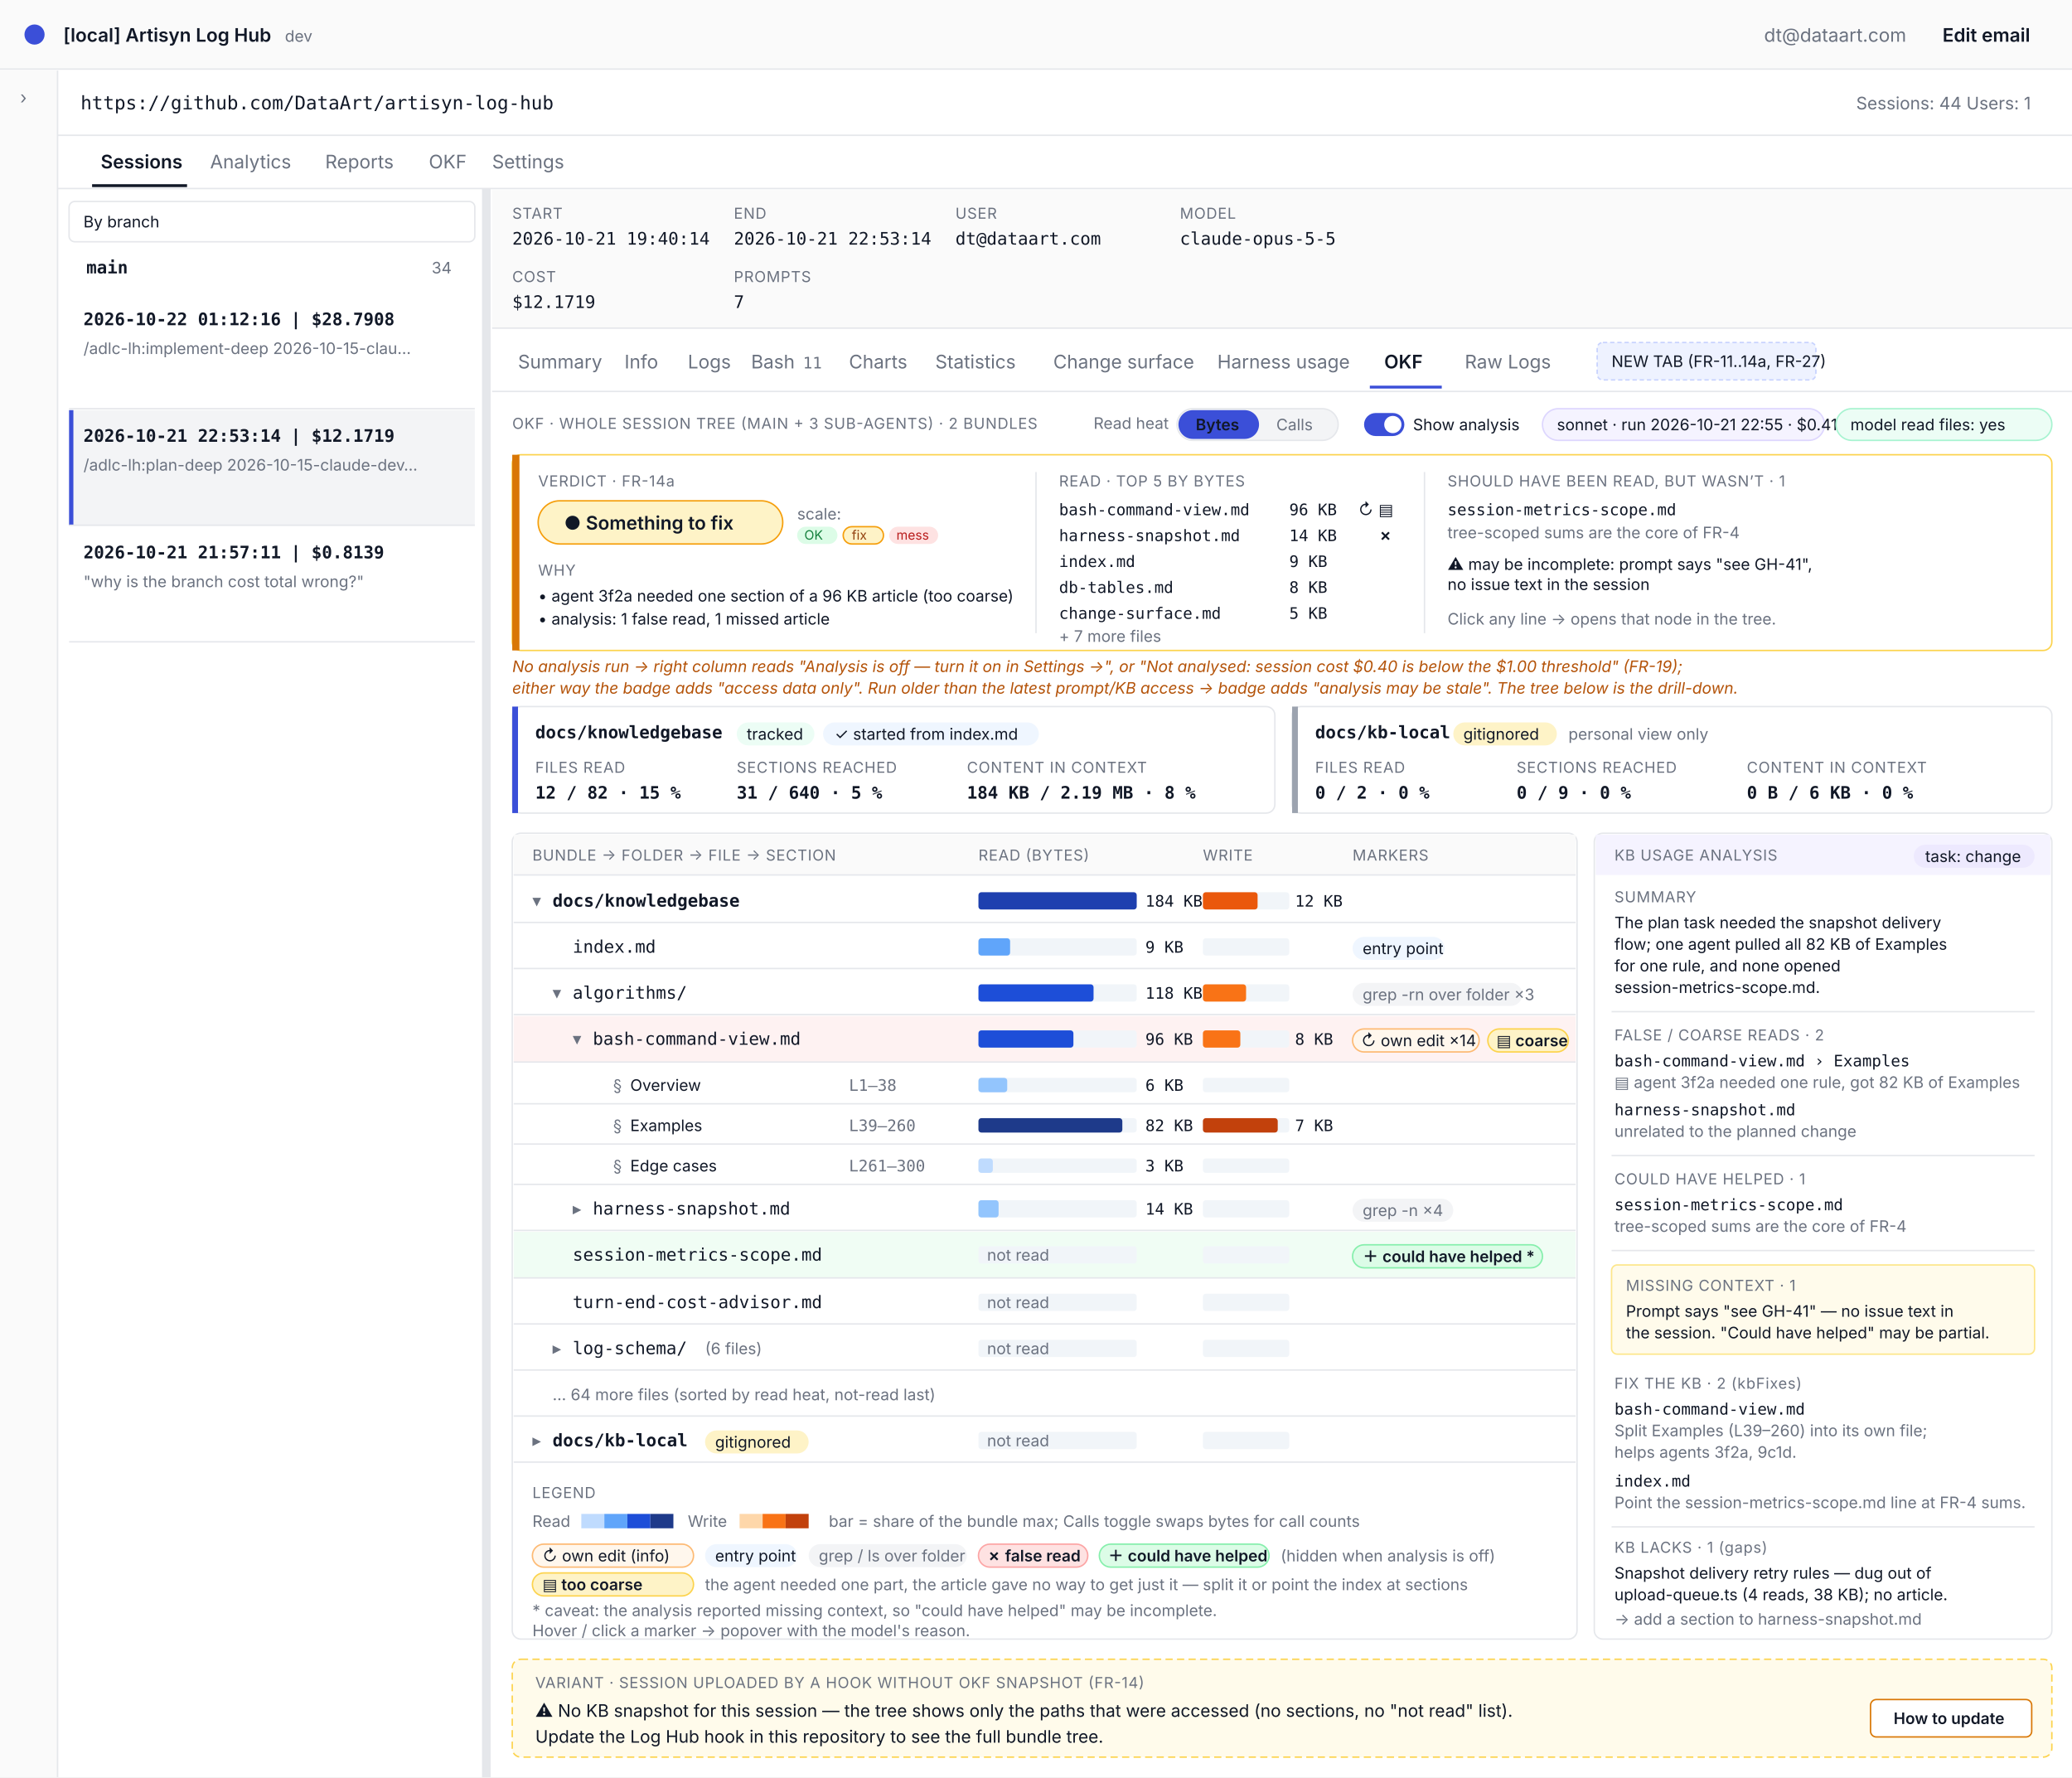
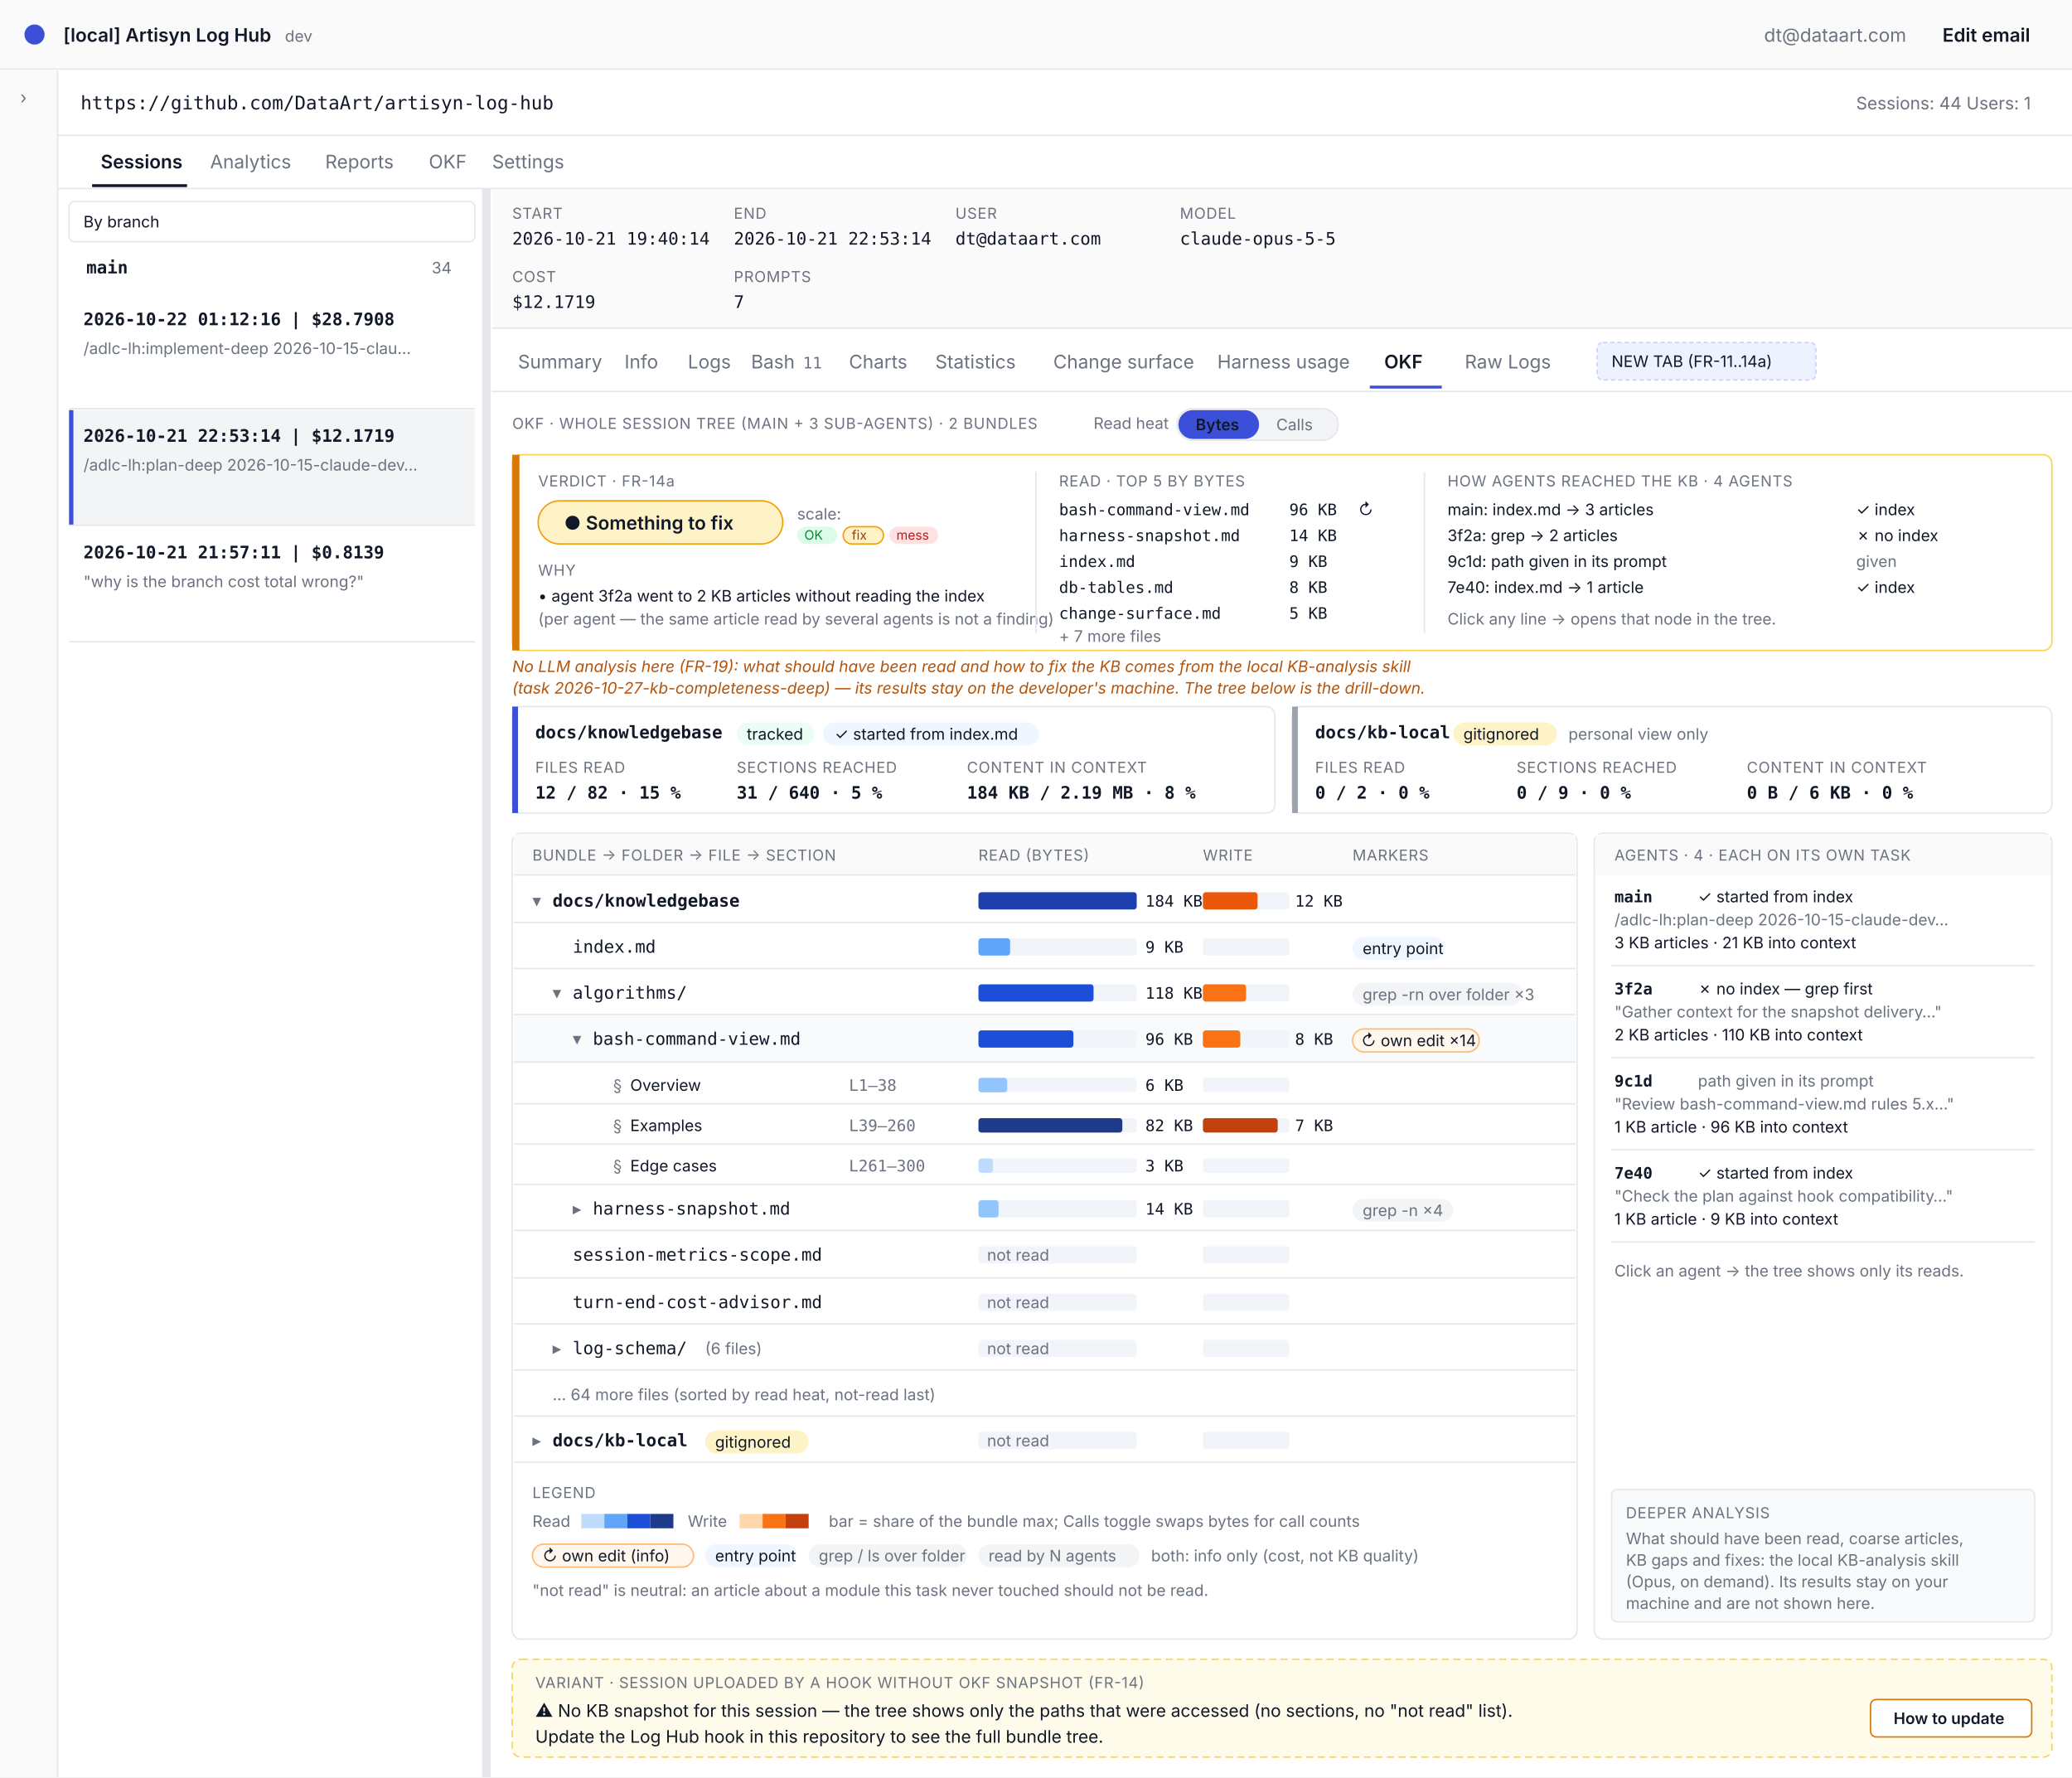
<svg xmlns="http://www.w3.org/2000/svg" width="1440" height="1235" viewBox="0 0 1440 1235" font-family="Segoe UI, Inter, Arial, sans-serif">
  <style>
    .t { font-size: 13px; fill: #111827; }
    .s { font-size: 12px; fill: #111827; }
    .xs { font-size: 11px; fill: #111827; }
    .m { fill: #6b7280; }
    .cap { font-size: 10.5px; fill: #6b7280; letter-spacing: .4px; }
    .mono { font-family: Consolas, 'JetBrains Mono', monospace; }
    .b { font-weight: 600; }
    .line { stroke: #e5e7eb; stroke-width: 1; }
    .note { font-size: 11px; fill: #b45309; font-style: italic; }
  </style>
  <rect width="1440" height="1235" fill="#ffffff" />
  <rect width="1440" height="48" fill="#fafafa" />
  <line x1="0" y1="48" x2="1440" y2="48" class="line" />
  <circle cx="24" cy="24" r="7" fill="#3b4fd8" />
  <text x="44" y="29" class="t b">[local] Artisyn Log Hub</text>
  <text x="198" y="29" class="xs m">dev</text>
  <text x="1226" y="29" class="t m">dt@dataart.com</text>
  <text x="1350" y="29" class="t b">Edit email</text>
  <rect x="0" y="49" width="40" height="1186" fill="#fafafa" />
  <line x1="40" y1="49" x2="40" y2="1235" class="line" />
  <text x="14" y="72" class="s m">›</text>
  <text x="56" y="76" class="t mono">https://github.com/DataArt/artisyn-log-hub</text>
  <text x="1290" y="76" class="s m">Sessions: 44  Users: 1</text>
  <line x1="40" y1="94" x2="1440" y2="94" class="line" />
  <text x="70" y="117" class="t b">Sessions</text>
  <rect x="64" y="128" width="66" height="2" fill="#111827" />
  <text x="146" y="117" class="t m">Analytics</text>
  <text x="226" y="117" class="t m">Reports</text>
  <text x="298" y="117" class="t m">OKF</text>
  <text x="342" y="117" class="t m">Settings</text>
  <line x1="40" y1="131" x2="1440" y2="131" class="line" />
  <rect x="48" y="140" width="282" height="910" fill="#ffffff" />
  <rect x="48" y="140" width="282" height="28" rx="4" fill="#fff" stroke="#e5e7eb" />
  <text x="58" y="158" class="xs">By branch</text>
  <text x="60" y="190" class="s b mono">main</text>
  <text x="300" y="190" class="xs m">34</text>
  <g>
    <rect x="48" y="204" width="282" height="80" fill="#fff" />
    <text x="58" y="226" class="s b mono">2026-10-22 01:12:16</text>
    <text x="202" y="226" class="s b mono" fill="#ea580c">| $28.7908</text>
    <text x="58" y="246" class="xs m">/adlc-lh:implement-deep 2026-10-15-clau…</text>
    <line x1="48" y1="284" x2="330" y2="284" class="line" />
    <rect x="48" y="285" width="282" height="80" fill="#f3f4f6" />
    <rect x="48" y="285" width="3" height="80" fill="#3b4fd8" />
    <text x="58" y="307" class="s b mono">2026-10-21 22:53:14</text>
    <text x="202" y="307" class="s b mono" fill="#2563eb">| $12.1719</text>
    <text x="58" y="327" class="xs m">/adlc-lh:plan-deep 2026-10-15-claude-dev…</text>
    <line x1="48" y1="365" x2="330" y2="365" class="line" />
    <text x="58" y="388" class="s b mono">2026-10-21 21:57:11</text>
    <text x="202" y="388" class="s b mono" fill="#16a34a">| $0.8139</text>
    <text x="58" y="408" class="xs m">"why is the branch cost total wrong?"</text>
    <line x1="48" y1="446" x2="330" y2="446" class="line" />
  </g>
  <line x1="338" y1="131" x2="338" y2="1235" stroke="#e5e7eb" stroke-width="6" />
  <rect x="342" y="132" width="1098" height="96" fill="#fafafa" />
  <text x="356" y="152" class="cap">START</text>
  <text x="356" y="170" class="s mono">2026-10-21 19:40:14</text>
  <text x="510" y="152" class="cap">END</text>
  <text x="510" y="170" class="s mono">2026-10-21 22:53:14</text>
  <text x="664" y="152" class="cap">USER</text>
  <text x="664" y="170" class="s mono">dt@dataart.com</text>
  <text x="820" y="152" class="cap">MODEL</text>
  <text x="820" y="170" class="s mono">claude-opus-5-5</text>
  <text x="356" y="196" class="cap">COST</text>
  <text x="356" y="214" class="s mono">$12.1719</text>
  <text x="510" y="196" class="cap">PROMPTS</text>
  <text x="510" y="214" class="s mono">7</text>
  <line x1="342" y1="228" x2="1440" y2="228" class="line" />
  <text x="360" y="256" class="t m">Summary</text>
  <text x="434" y="256" class="t m">Info</text>
  <text x="478" y="256" class="t m">Logs</text>
  <text x="522" y="256" class="t m">Bash</text>
  <text x="558" y="256" class="xs m mono">11</text>
  <text x="590" y="256" class="t m">Charts</text>
  <text x="650" y="256" class="t m">Statistics</text>
  <text x="732" y="256" class="t m">Change surface</text>
  <text x="846" y="256" class="t m">Harness usage</text>
  <text x="962" y="256" class="t b">OKF</text>
  <rect x="952" y="268" width="50" height="2" fill="#3b4fd8" />
  <text x="1018" y="256" class="t m">Raw Logs</text>
  <rect x="1110" y="238" width="152" height="26" rx="4" fill="#eef2ff" stroke="#c7d2fe" stroke-dasharray="3 2" />
-   <text x="1120" y="255" class="xs" fill="#3730a3">NEW TAB (FR-11..14a, FR-27)</text>
+   <text x="1120" y="255" class="xs" fill="#3730a3">NEW TAB (FR-11..14a)</text>
  <line x1="342" y1="272" x2="1440" y2="272" class="line" />
  <text x="356" y="298" class="cap">OKF · WHOLE SESSION TREE (MAIN + 3 SUB-AGENTS) · 2 BUNDLES</text>
  <text x="760" y="298" class="xs m">Read heat</text>
  <rect x="818" y="284" width="112" height="22" rx="11" fill="#f3f4f6" stroke="#e5e7eb" />
  <rect x="819" y="285" width="56" height="20" rx="10" fill="#3b4fd8" />
  <text x="831" y="299" class="xs b" fill="#fff">Bytes</text>
  <text x="887" y="299" class="xs m">Calls</text>
-   <rect x="948" y="287" width="28" height="16" rx="8" fill="#3b4fd8" />
-   <circle cx="968" cy="295" r="6" fill="#fff" />
-   <text x="982" y="299" class="xs">Show analysis</text>
-   <rect x="1072" y="284" width="196" height="22" rx="11" fill="#f5f3ff" stroke="#ddd6fe" />
-   <text x="1082" y="299" class="xs" fill="#5b21b6">sonnet · run 2026-10-21 22:55 · $0.41</text>
-   <rect x="1276" y="284" width="150" height="22" rx="11" fill="#ecfdf5" stroke="#a7f3d0" />
-   <text x="1286" y="299" class="xs" fill="#047857">model read files: yes</text>
  <g>
    <rect x="356" y="316" width="1070" height="136" rx="6" fill="#fff" stroke="#fcd34d" />
    <rect x="356" y="316" width="5" height="136" fill="#d97706" />
    <text x="374" y="338" class="cap">VERDICT · FR-14a</text>
    <rect x="374" y="348" width="170" height="30" rx="15" fill="#fef3c7" stroke="#f59e0b" />
    <text x="392" y="368" class="t b" fill="#92400e">● Something to fix</text>
    <text x="554" y="361" class="xs m">scale:</text>
    <rect x="554" y="366" width="28" height="12" rx="6" fill="#dcfce7" />
    <text x="559" y="375" style="font-size:9px" fill="#15803d">OK</text>
    <rect x="586" y="366" width="28" height="12" rx="6" fill="#fef3c7" stroke="#f59e0b" />
    <text x="592" y="375" style="font-size:9px" fill="#92400e">fix</text>
    <rect x="618" y="366" width="34" height="12" rx="6" fill="#fee2e2" />
    <text x="623" y="375" style="font-size:9px" fill="#b91c1c">mess</text>
    <text x="374" y="400" class="cap">WHY</text>
-     <text x="374" y="418" class="xs">• agent 3f2a needed one section of a 96 KB article (too coarse)</text>
-     <text x="374" y="434" class="xs">• analysis: 1 false read, 1 missed article</text>
+     <text x="374" y="418" class="xs">• agent 3f2a went to 2 KB articles without reading the index</text>
+     <text x="374" y="434" class="xs m">(per agent — the same article read by several agents is not a finding)</text>
    <line x1="720" y1="328" x2="720" y2="440" class="line" />
    <text x="736" y="338" class="cap">READ · TOP 5 BY BYTES</text>
    <text x="736" y="358" class="xs mono">bash-command-view.md</text>
    <text x="896" y="358" class="xs mono">96 KB</text>
    <text x="944" y="358" class="xs" fill="#9a3412">↻</text>
-     <text x="958" y="358" class="xs b" fill="#92400e">▤</text>
    <text x="736" y="376" class="xs mono">harness-snapshot.md</text>
    <text x="896" y="376" class="xs mono">14 KB</text>
-     <text x="958" y="376" class="xs b" fill="#b91c1c">✗</text>
    <text x="736" y="394" class="xs mono">index.md</text>
    <text x="896" y="394" class="xs mono">9 KB</text>
    <text x="736" y="412" class="xs mono">db-tables.md</text>
    <text x="896" y="412" class="xs mono">8 KB</text>
    <text x="736" y="430" class="xs mono">change-surface.md</text>
    <text x="896" y="430" class="xs mono">5 KB</text>
    <text x="736" y="446" class="xs m">+ 7 more files</text>
    <line x1="990" y1="328" x2="990" y2="440" class="line" />
-     <text x="1006" y="338" class="cap" fill="#15803d">SHOULD HAVE BEEN READ, BUT WASN’T · 1</text>
-     <text x="1006" y="358" class="xs mono">session-metrics-scope.md</text>
-     <text x="1006" y="374" class="xs m">tree-scoped sums are the core of FR-4</text>
-     <text x="1006" y="396" class="xs" fill="#92400e">⚠ may be incomplete: prompt says "see GH-41",</text>
-     <text x="1006" y="410" class="xs" fill="#92400e">no issue text in the session</text>
+     <text x="1006" y="338" class="cap">HOW AGENTS REACHED THE KB · 4 AGENTS</text>
+     <text x="1006" y="358" class="xs">main: index.md → 3 articles</text>
+     <text x="1290" y="358" class="xs" fill="#15803d">✓ index</text>
+     <text x="1006" y="376" class="xs">3f2a: grep → 2 articles</text>
+     <text x="1290" y="376" class="xs" fill="#b45309">✗ no index</text>
+     <text x="1006" y="394" class="xs">9c1d: path given in its prompt</text>
+     <text x="1290" y="394" class="xs m">given</text>
+     <text x="1006" y="412" class="xs">7e40: index.md → 1 article</text>
+     <text x="1290" y="412" class="xs" fill="#15803d">✓ index</text>
    <text x="1006" y="434" class="xs m">Click any line → opens that node in the tree.</text>
  </g>
-   <text x="356" y="467" class="note">No analysis run → right column reads "Analysis is off — turn it on in Settings →", or "Not analysed: session cost $0.40 is below the $1.00 threshold" (FR-19);</text>
-   <text x="356" y="482" class="note">either way the badge adds "access data only". Run older than the latest prompt/KB access → badge adds "analysis may be stale". The tree below is the drill-down.</text>
+   <text x="356" y="467" class="note">No LLM analysis here (FR-19): what should have been read and how to fix the KB comes from the local KB-analysis skill</text>
+   <text x="356" y="482" class="note">(task 2026-10-27-kb-completeness-deep) — its results stay on the developer's machine. The tree below is the drill-down.</text>
  <g transform="translate(0,175)">
    <g>
      <rect x="356" y="316" width="530" height="74" rx="6" fill="#fff" stroke="#e5e7eb" />
      <rect x="356" y="316" width="4" height="74" fill="#3b4fd8" />
      <text x="372" y="338" class="s b mono">docs/knowledgebase</text>
      <rect x="512" y="327" width="54" height="16" rx="8" fill="#ecfdf5" />
      <text x="519" y="339" class="xs" fill="#047857">tracked</text>
      <rect x="572" y="327" width="150" height="16" rx="8" fill="#eff6ff" />
      <text x="580" y="339" class="xs" fill="#1d4ed8">✓ started from index.md</text>
      <text x="372" y="362" class="cap">FILES READ</text>
      <text x="372" y="380" class="s mono b">12 / 82 · 15 %</text>
      <text x="512" y="362" class="cap">SECTIONS REACHED</text>
      <text x="512" y="380" class="s mono b">31 / 640 · 5 %</text>
      <text x="672" y="362" class="cap">CONTENT IN CONTEXT</text>
      <text x="672" y="380" class="s mono b">184 KB / 2.19 MB · 8 %</text>
      <rect x="898" y="316" width="528" height="74" rx="6" fill="#fff" stroke="#e5e7eb" />
      <rect x="898" y="316" width="4" height="74" fill="#9ca3af" />
      <text x="914" y="338" class="s b mono">docs/kb-local</text>
      <rect x="1010" y="327" width="72" height="16" rx="8" fill="#fef3c7" />
      <text x="1017" y="339" class="xs" fill="#92400e">gitignored</text>
      <text x="1090" y="339" class="xs m">personal view only</text>
      <text x="914" y="362" class="cap">FILES READ</text>
      <text x="914" y="380" class="s mono b">0 / 2 · 0 %</text>
      <text x="1054" y="362" class="cap">SECTIONS REACHED</text>
      <text x="1054" y="380" class="s mono b">0 / 9 · 0 %</text>
      <text x="1214" y="362" class="cap">CONTENT IN CONTEXT</text>
      <text x="1214" y="380" class="s mono b">0 B / 6 KB · 0 %</text>
    </g>
    <rect x="356" y="404" width="740" height="560" rx="6" fill="#fff" stroke="#e5e7eb" />
    <rect x="357" y="405" width="738" height="28" fill="#fafafa" />
    <text x="370" y="423" class="cap">BUNDLE → FOLDER → FILE → SECTION</text>
    <text x="680" y="423" class="cap">READ (BYTES)</text>
    <text x="836" y="423" class="cap">WRITE</text>
    <text x="940" y="423" class="cap">MARKERS</text>
    <line x1="357" y1="433" x2="1095" y2="433" class="line" />
    <text x="370" y="455" class="s m">▾</text>
    <text x="384" y="455" class="s b mono">docs/knowledgebase</text>
    <rect x="680" y="445" width="110" height="12" rx="2" fill="#f1f5f9" />
    <rect x="680" y="445" width="110" height="12" rx="2" fill="#1e40af" />
    <text x="796" y="455" class="xs mono">184 KB</text>
    <rect x="836" y="445" width="60" height="12" rx="2" fill="#f1f5f9" />
    <rect x="836" y="445" width="38" height="12" rx="2" fill="#ea580c" />
    <text x="900" y="455" class="xs mono">12 KB</text>
    <line x1="357" y1="466" x2="1095" y2="466" class="line" />
    <text x="398" y="487" class="s mono">index.md</text>
    <rect x="680" y="477" width="110" height="12" rx="2" fill="#f1f5f9" />
    <rect x="680" y="477" width="22" height="12" rx="2" fill="#60a5fa" />
    <text x="796" y="487" class="xs mono">9 KB</text>
    <rect x="836" y="477" width="60" height="12" rx="2" fill="#f1f5f9" />
    <rect x="940" y="476" width="64" height="16" rx="8" fill="#eff6ff" />
    <text x="947" y="488" class="xs" fill="#1d4ed8">entry point</text>
    <line x1="357" y1="498" x2="1095" y2="498" class="line" />
    <text x="384" y="519" class="s m">▾</text>
    <text x="398" y="519" class="s mono">algorithms/</text>
    <rect x="680" y="509" width="110" height="12" rx="2" fill="#f1f5f9" />
    <rect x="680" y="509" width="80" height="12" rx="2" fill="#1d4ed8" />
    <text x="796" y="519" class="xs mono">118 KB</text>
    <rect x="836" y="509" width="60" height="12" rx="2" fill="#f1f5f9" />
    <rect x="836" y="509" width="30" height="12" rx="2" fill="#f97316" />
    <rect x="940" y="508" width="118" height="16" rx="8" fill="#f3f4f6" />
    <text x="947" y="520" class="xs m">grep -rn over folder ×3</text>
    <line x1="357" y1="530" x2="1095" y2="530" class="line" />
-     <rect x="357" y="531" width="738" height="32" fill="#fef2f2" />
+     <rect x="357" y="531" width="738" height="32" fill="#f8fafc" />
    <text x="398" y="551" class="s m">▾</text>
    <text x="412" y="551" class="s mono">bash-command-view.md</text>
    <rect x="680" y="541" width="110" height="12" rx="2" fill="#f1f5f9" />
    <rect x="680" y="541" width="66" height="12" rx="2" fill="#1d4ed8" />
    <text x="796" y="551" class="xs mono">96 KB</text>
    <rect x="836" y="541" width="60" height="12" rx="2" fill="#f1f5f9" />
    <rect x="836" y="541" width="26" height="12" rx="2" fill="#f97316" />
    <text x="900" y="551" class="xs mono">8 KB</text>
    <rect x="940" y="540" width="88" height="16" rx="8" fill="#fff7ed" stroke="#fdba74" />
    <text x="946" y="552" class="xs" fill="#9a3412">↻ own edit ×14</text>
-     <rect x="1034" y="540" width="56" height="16" rx="8" fill="#fef3c7" stroke="#fcd34d" />
-     <text x="1040" y="552" class="xs b" fill="#92400e">▤ coarse</text>
    <line x1="357" y1="563" x2="1095" y2="563" class="line" />
    <text x="426" y="583" class="xs m">§</text>
    <text x="438" y="583" class="xs">Overview</text>
    <text x="590" y="583" class="xs m mono">L1–38</text>
    <rect x="680" y="574" width="110" height="10" rx="2" fill="#f1f5f9" />
    <rect x="680" y="574" width="20" height="10" rx="2" fill="#93c5fd" />
    <text x="796" y="583" class="xs mono">6 KB</text>
    <rect x="836" y="574" width="60" height="10" rx="2" fill="#f1f5f9" />
    <line x1="357" y1="592" x2="1095" y2="592" class="line" />
    <text x="426" y="611" class="xs m">§</text>
    <text x="438" y="611" class="xs">Examples</text>
    <text x="590" y="611" class="xs m mono">L39–260</text>
    <rect x="680" y="602" width="110" height="10" rx="2" fill="#f1f5f9" />
    <rect x="680" y="602" width="100" height="10" rx="2" fill="#1e3a8a" />
    <text x="796" y="611" class="xs mono">82 KB</text>
    <rect x="836" y="602" width="60" height="10" rx="2" fill="#f1f5f9" />
    <rect x="836" y="602" width="52" height="10" rx="2" fill="#c2410c" />
    <text x="900" y="611" class="xs mono">7 KB</text>
    <line x1="357" y1="620" x2="1095" y2="620" class="line" />
    <text x="426" y="639" class="xs m">§</text>
    <text x="438" y="639" class="xs">Edge cases</text>
    <text x="590" y="639" class="xs m mono">L261–300</text>
    <rect x="680" y="630" width="110" height="10" rx="2" fill="#f1f5f9" />
    <rect x="680" y="630" width="10" height="10" rx="2" fill="#bfdbfe" />
    <text x="796" y="639" class="xs mono">3 KB</text>
    <rect x="836" y="630" width="60" height="10" rx="2" fill="#f1f5f9" />
    <line x1="357" y1="648" x2="1095" y2="648" class="line" />
    <text x="398" y="669" class="s m">▸</text>
    <text x="412" y="669" class="s mono">harness-snapshot.md</text>
    <rect x="680" y="659" width="110" height="12" rx="2" fill="#f1f5f9" />
    <rect x="680" y="659" width="14" height="12" rx="2" fill="#93c5fd" />
    <text x="796" y="669" class="xs mono">14 KB</text>
    <rect x="836" y="659" width="60" height="12" rx="2" fill="#f1f5f9" />
    <rect x="940" y="658" width="70" height="16" rx="8" fill="#f3f4f6" />
    <text x="947" y="670" class="xs m">grep -n ×4</text>
    <line x1="357" y1="680" x2="1095" y2="680" class="line" />
-     <rect x="357" y="681" width="738" height="32" fill="#f0fdf4" />
    <text x="398" y="701" class="s mono" fill="#9ca3af">session-metrics-scope.md</text>
    <rect x="680" y="691" width="110" height="12" rx="2" fill="#f1f5f9" />
    <text x="686" y="701" class="xs m">not read</text>
    <rect x="836" y="691" width="60" height="12" rx="2" fill="#f1f5f9" />
-     <rect x="940" y="690" width="132" height="16" rx="8" fill="#dcfce7" stroke="#86efac" />
-     <text x="947" y="702" class="xs b" fill="#15803d">＋ could have helped *</text>
    <line x1="357" y1="713" x2="1095" y2="713" class="line" />
    <text x="398" y="734" class="s mono" fill="#9ca3af">turn-end-cost-advisor.md</text>
    <rect x="680" y="724" width="110" height="12" rx="2" fill="#f1f5f9" />
    <text x="686" y="734" class="xs m">not read</text>
    <rect x="836" y="724" width="60" height="12" rx="2" fill="#f1f5f9" />
    <line x1="357" y1="745" x2="1095" y2="745" class="line" />
    <text x="384" y="766" class="s m">▸</text>
    <text x="398" y="766" class="s mono" fill="#9ca3af">log-schema/</text>
    <text x="490" y="766" class="xs m">(6 files)</text>
    <rect x="680" y="756" width="110" height="12" rx="2" fill="#f1f5f9" />
    <text x="686" y="766" class="xs m">not read</text>
    <rect x="836" y="756" width="60" height="12" rx="2" fill="#f1f5f9" />
    <line x1="357" y1="777" x2="1095" y2="777" class="line" />
    <text x="384" y="798" class="xs m">… 64 more files (sorted by read heat, not-read last)</text>
    <line x1="357" y1="809" x2="1095" y2="809" class="line" />
    <text x="370" y="830" class="s m">▸</text>
    <text x="384" y="830" class="s b mono">docs/kb-local</text>
    <rect x="490" y="819" width="72" height="16" rx="8" fill="#fef3c7" />
    <text x="497" y="831" class="xs" fill="#92400e">gitignored</text>
    <rect x="680" y="820" width="110" height="12" rx="2" fill="#f1f5f9" />
    <text x="686" y="830" class="xs m">not read</text>
    <rect x="836" y="820" width="60" height="12" rx="2" fill="#f1f5f9" />
    <line x1="357" y1="841" x2="1095" y2="841" class="line" />
    <text x="370" y="866" class="cap">LEGEND</text>
    <text x="370" y="886" class="xs m">Read</text>
    <rect x="404" y="877" width="16" height="10" fill="#bfdbfe" />
    <rect x="420" y="877" width="16" height="10" fill="#60a5fa" />
    <rect x="436" y="877" width="16" height="10" fill="#1d4ed8" />
    <rect x="452" y="877" width="16" height="10" fill="#1e3a8a" />
    <text x="478" y="886" class="xs m">Write</text>
    <rect x="514" y="877" width="16" height="10" fill="#fed7aa" />
    <rect x="530" y="877" width="16" height="10" fill="#f97316" />
    <rect x="546" y="877" width="16" height="10" fill="#c2410c" />
    <text x="576" y="886" class="xs m">bar = share of the bundle max; Calls toggle swaps bytes for call counts</text>
    <rect x="370" y="898" width="112" height="16" rx="8" fill="#fff7ed" stroke="#fdba74" />
    <text x="377" y="910" class="xs" fill="#9a3412">↻ own edit (info)</text>
    <rect x="490" y="898" width="64" height="16" rx="8" fill="#eff6ff" />
    <text x="497" y="910" class="xs" fill="#1d4ed8">entry point</text>
    <rect x="562" y="898" width="110" height="16" rx="8" fill="#f3f4f6" />
    <text x="569" y="910" class="xs m">grep / ls over folder</text>
-     <rect x="680" y="898" width="76" height="16" rx="8" fill="#fee2e2" stroke="#fca5a5" />
-     <text x="686" y="910" class="xs b" fill="#b91c1c">✗ false read</text>
-     <rect x="764" y="898" width="118" height="16" rx="8" fill="#dcfce7" stroke="#86efac" />
-     <text x="770" y="910" class="xs b" fill="#15803d">＋ could have helped</text>
-     <text x="890" y="910" class="xs m">(hidden when analysis is off)</text>
-     <rect x="370" y="918" width="112" height="16" rx="8" fill="#fef3c7" stroke="#fcd34d" />
-     <text x="377" y="930" class="xs b" fill="#92400e">▤ too coarse</text>
-     <text x="490" y="930" class="xs m">the agent needed one part, the article gave no way to get just it — split it or point the index at sections</text>
-     <text x="370" y="948" class="xs m">* caveat: the analysis reported missing context, so "could have helped" may be incomplete.</text>
-     <text x="370" y="962" class="xs m">Hover / click a marker → popover with the model's reason.</text>
+     <rect x="680" y="898" width="112" height="16" rx="8" fill="#f3f4f6" />
+     <text x="687" y="910" class="xs m">read by N agents</text>
+     <text x="800" y="910" class="xs m">both: info only (cost, not KB quality)</text>
+     <text x="370" y="934" class="xs m">"not read" is neutral: an article about a module this task never touched should not be read.</text>
    <rect x="1108" y="404" width="318" height="560" rx="6" fill="#fff" stroke="#e5e7eb" />
-     <rect x="1109" y="405" width="316" height="28" fill="#f5f3ff" />
-     <text x="1122" y="423" class="cap" fill="#5b21b6">KB USAGE ANALYSIS</text>
-     <rect x="1330" y="412" width="84" height="16" rx="8" fill="#ede9fe" />
-     <text x="1338" y="424" class="xs" fill="#5b21b6">task: change</text>
-     <text x="1122" y="452" class="cap">SUMMARY</text>
-     <text x="1122" y="470" class="xs">The plan task needed the snapshot delivery</text>
-     <text x="1122" y="485" class="xs">flow; one agent pulled all 82 KB of Examples</text>
-     <text x="1122" y="500" class="xs">for one rule, and none opened</text>
-     <text x="1122" y="515" class="xs">session-metrics-scope.md.</text>
-     <line x1="1120" y1="528" x2="1414" y2="528" class="line" />
-     <text x="1122" y="548" class="cap" fill="#b91c1c">FALSE / COARSE READS · 2</text>
-     <text x="1122" y="566" class="xs mono">bash-command-view.md › Examples</text>
-     <text x="1122" y="581" class="xs m">▤ agent 3f2a needed one rule, got 82 KB of Examples</text>
-     <text x="1122" y="600" class="xs mono">harness-snapshot.md</text>
-     <text x="1122" y="615" class="xs m">unrelated to the planned change</text>
-     <line x1="1120" y1="628" x2="1414" y2="628" class="line" />
-     <text x="1122" y="648" class="cap" fill="#15803d">COULD HAVE HELPED · 1</text>
-     <text x="1122" y="666" class="xs mono">session-metrics-scope.md</text>
-     <text x="1122" y="681" class="xs m">tree-scoped sums are the core of FR-4</text>
-     <line x1="1120" y1="694" x2="1414" y2="694" class="line" />
-     <rect x="1120" y="704" width="294" height="62" rx="4" fill="#fffbeb" stroke="#fde68a" />
-     <text x="1130" y="722" class="cap" fill="#92400e">MISSING CONTEXT · 1</text>
-     <text x="1130" y="740" class="xs" fill="#92400e">Prompt says "see GH-41" — no issue text in</text>
-     <text x="1130" y="755" class="xs" fill="#92400e">the session. "Could have helped" may be partial.</text>
-     <text x="1122" y="790" class="cap">FIX THE KB · 2 (kbFixes)</text>
-     <text x="1122" y="808" class="xs mono">bash-command-view.md</text>
-     <text x="1122" y="823" class="xs m">Split Examples (L39–260) into its own file;</text>
-     <text x="1122" y="838" class="xs m">helps agents 3f2a, 9c1d.</text>
-     <text x="1122" y="858" class="xs mono">index.md</text>
-     <text x="1122" y="873" class="xs m">Point the session-metrics-scope.md line at FR-4 sums.</text>
-     <line x1="1120" y1="886" x2="1414" y2="886" class="line" />
-     <text x="1122" y="904" class="cap" fill="#92400e">KB LACKS · 1 (gaps)</text>
-     <text x="1122" y="922" class="xs">Snapshot delivery retry rules — dug out of</text>
-     <text x="1122" y="937" class="xs">upload-queue.ts (4 reads, 38 KB); no article.</text>
-     <text x="1122" y="954" class="xs m">→ add a section to harness-snapshot.md</text>
+     <rect x="1109" y="405" width="316" height="28" fill="#fafafa" />
+     <text x="1122" y="423" class="cap">AGENTS · 4 · EACH ON ITS OWN TASK</text>
+     <text x="1122" y="452" class="xs b mono">main</text>
+     <text x="1180" y="452" class="xs" fill="#15803d">✓ started from index</text>
+     <text x="1122" y="468" class="xs m">/adlc-lh:plan-deep 2026-10-15-claude-dev…</text>
+     <text x="1122" y="484" class="xs">3 KB articles · 21 KB into context</text>
+     <line x1="1120" y1="496" x2="1414" y2="496" class="line" />
+     <text x="1122" y="516" class="xs b mono">3f2a</text>
+     <text x="1180" y="516" class="xs" fill="#b45309">✗ no index — grep first</text>
+     <text x="1122" y="532" class="xs m">"Gather context for the snapshot delivery…"</text>
+     <text x="1122" y="548" class="xs">2 KB articles · 110 KB into context</text>
+     <line x1="1120" y1="560" x2="1414" y2="560" class="line" />
+     <text x="1122" y="580" class="xs b mono">9c1d</text>
+     <text x="1180" y="580" class="xs m">path given in its prompt</text>
+     <text x="1122" y="596" class="xs m">"Review bash-command-view.md rules 5.x…"</text>
+     <text x="1122" y="612" class="xs">1 KB article · 96 KB into context</text>
+     <line x1="1120" y1="624" x2="1414" y2="624" class="line" />
+     <text x="1122" y="644" class="xs b mono">7e40</text>
+     <text x="1180" y="644" class="xs" fill="#15803d">✓ started from index</text>
+     <text x="1122" y="660" class="xs m">"Check the plan against hook compatibility…"</text>
+     <text x="1122" y="676" class="xs">1 KB article · 9 KB into context</text>
+     <line x1="1120" y1="688" x2="1414" y2="688" class="line" />
+     <text x="1122" y="712" class="xs m">Click an agent → the tree shows only its reads.</text>
+     <rect x="1120" y="860" width="294" height="92" rx="4" fill="#f9fafb" stroke="#e5e7eb" />
+     <text x="1130" y="880" class="cap">DEEPER ANALYSIS</text>
+     <text x="1130" y="898" class="xs m">What should have been read, coarse articles,</text>
+     <text x="1130" y="913" class="xs m">KB gaps and fixes: the local KB-analysis skill</text>
+     <text x="1130" y="928" class="xs m">(Opus, on demand). Its results stay on your</text>
+     <text x="1130" y="943" class="xs m">machine and are not shown here.</text>
    <rect x="356" y="978" width="1070" height="68" rx="6" fill="#fffbeb" stroke="#fcd34d" stroke-dasharray="5 3" />
    <text x="372" y="998" class="cap" fill="#92400e">VARIANT · SESSION UPLOADED BY A HOOK WITHOUT OKF SNAPSHOT (FR-14)</text>
    <text x="372" y="1018" class="s" fill="#78350f">⚠ No KB snapshot for this session — the tree shows only the paths that were accessed (no sections, no "not read" list).</text>
    <text x="372" y="1036" class="s" fill="#78350f">Update the Log Hub hook in this repository to see the full bundle tree.</text>
    <rect x="1300" y="1006" width="112" height="26" rx="4" fill="#fff" stroke="#d97706" />
    <text x="1316" y="1023" class="xs b" fill="#92400e">How to update</text>
  </g>
</svg>
